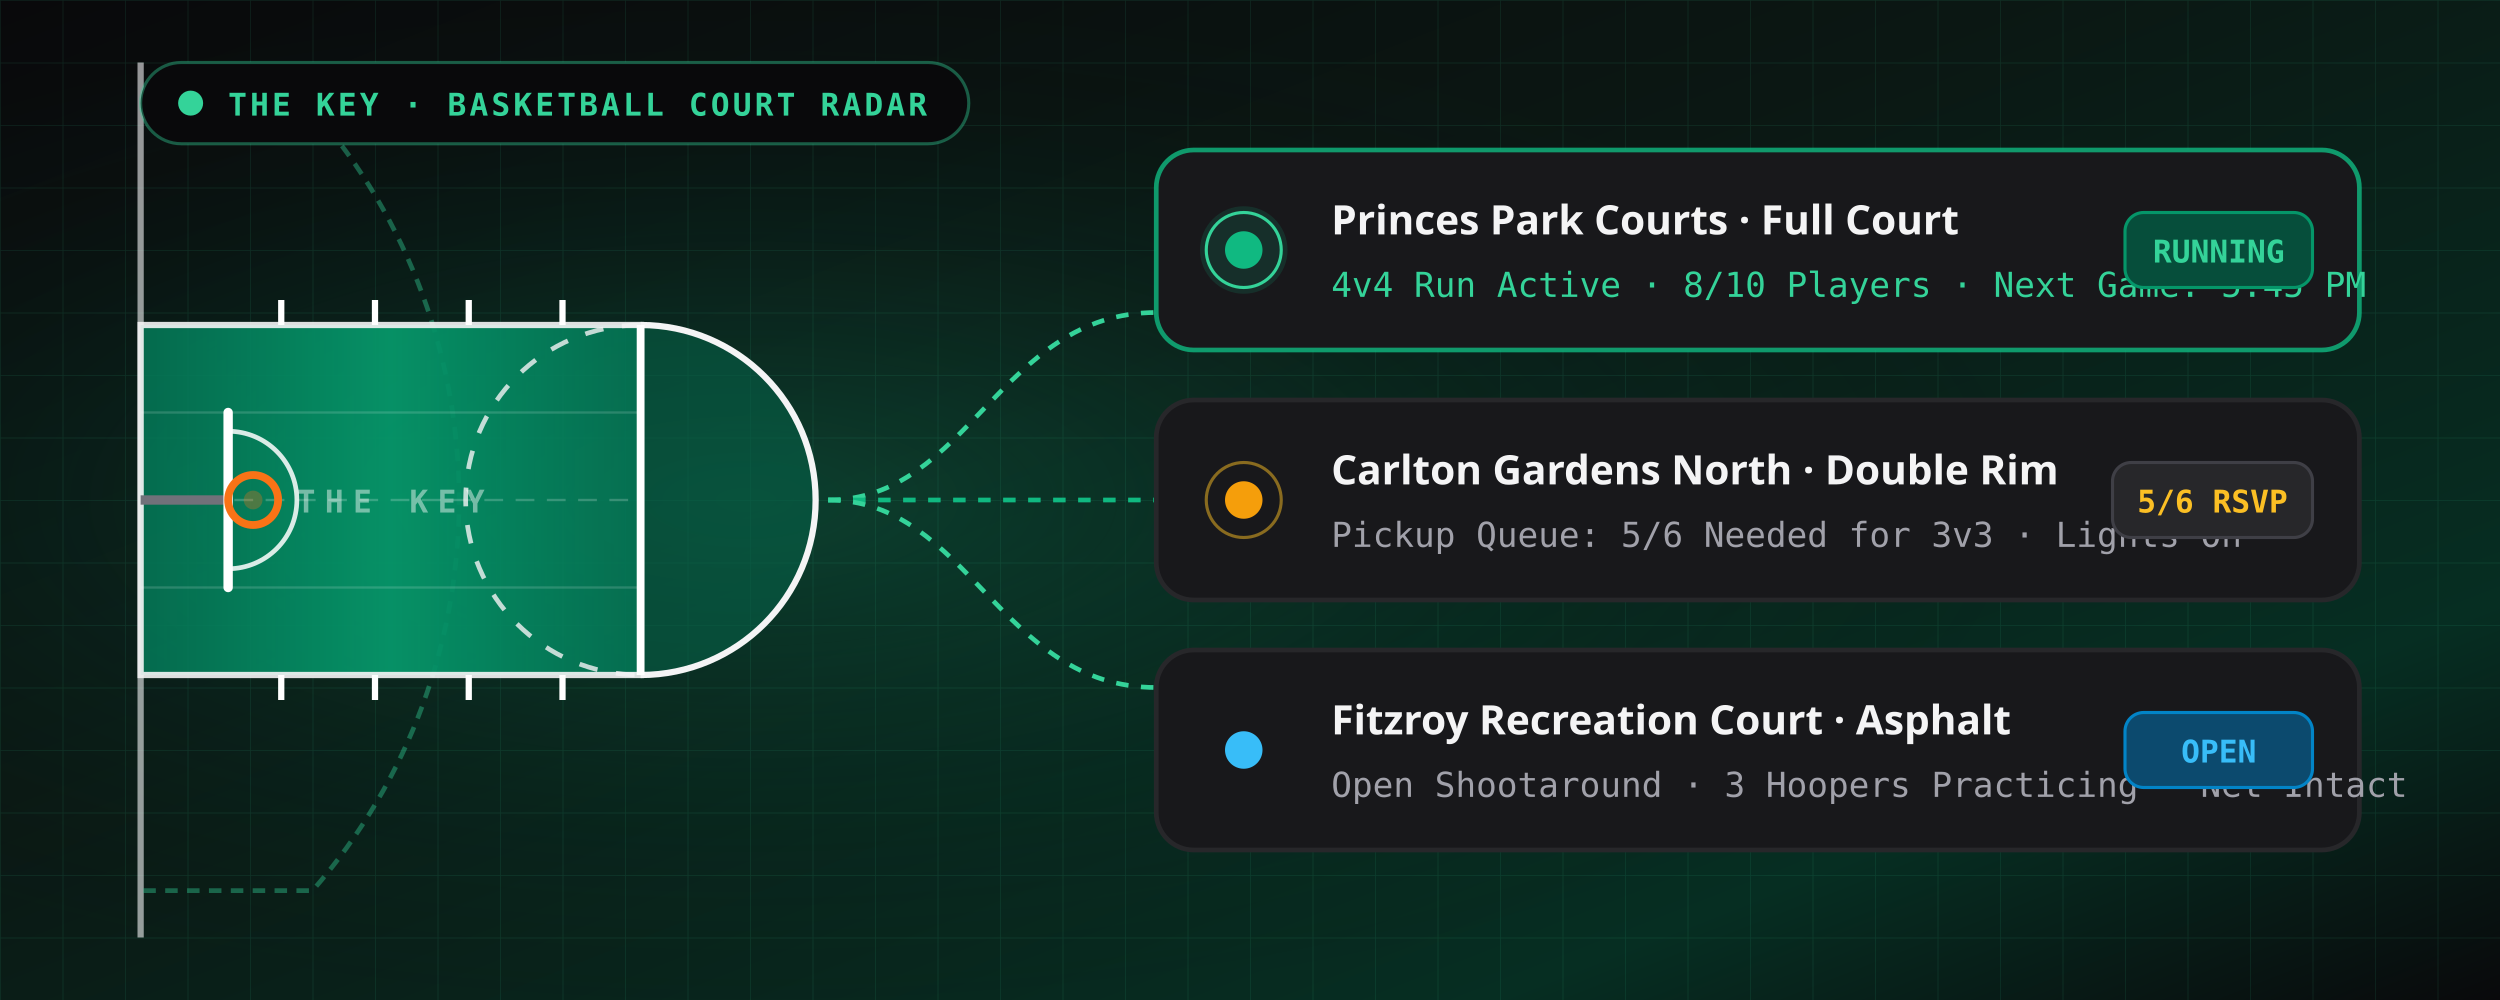
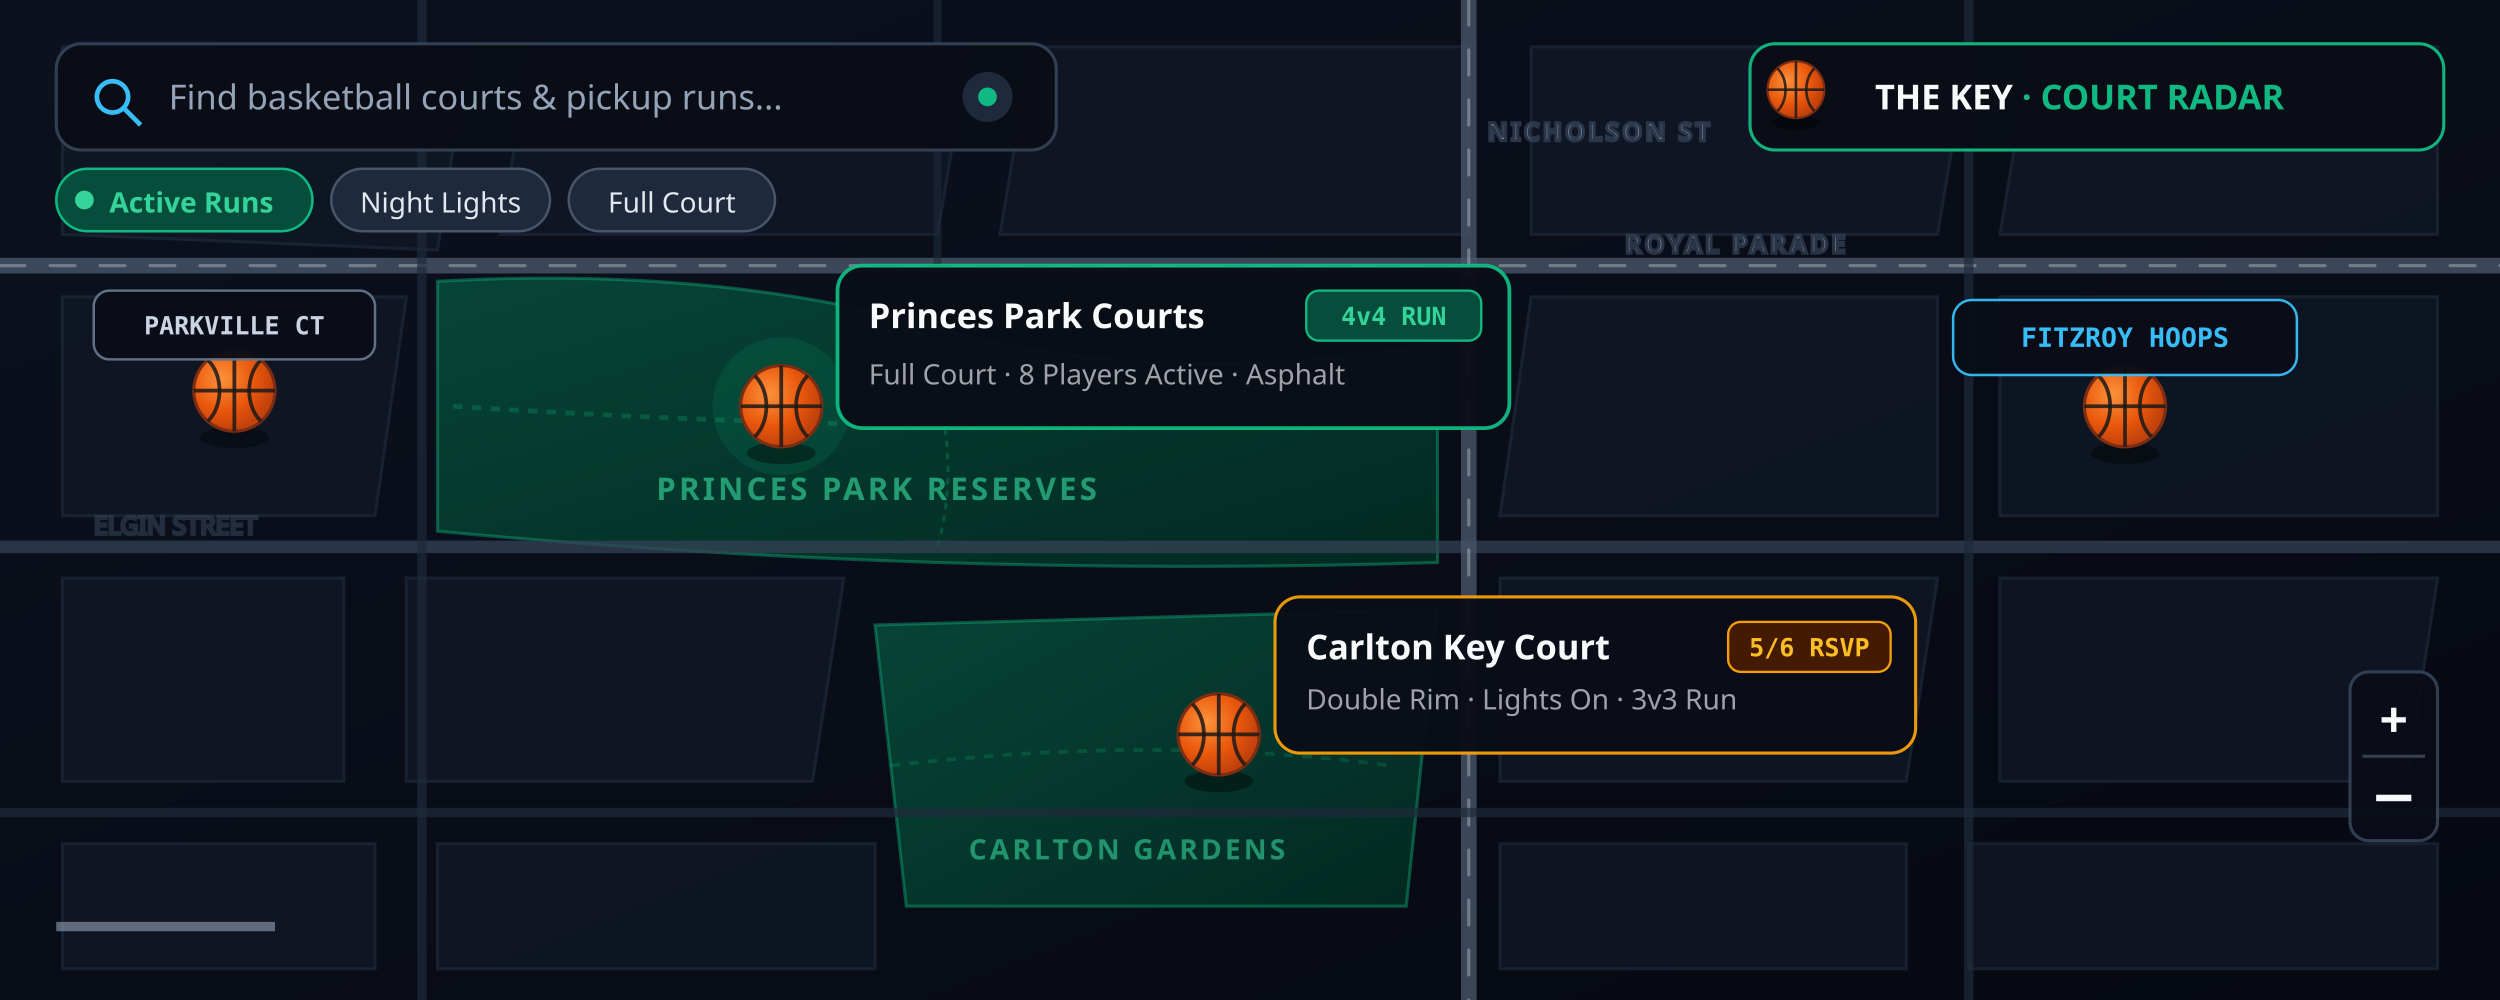
- <svg xmlns="http://www.w3.org/2000/svg" viewBox="0 0 800 320" fill="none">
+ <svg xmlns="http://www.w3.org/2000/svg" viewBox="0 0 800 320" width="100%" height="100%" fill="none">
  <defs>
-     <linearGradient id="courtBg" x1="0%" y1="0%" x2="100%" y2="100%">
-       <stop offset="0%" stop-color="#09090b" />
-       <stop offset="40%" stop-color="#0b1713" />
-       <stop offset="80%" stop-color="#062e22" />
-       <stop offset="100%" stop-color="#09090b" />
+     <linearGradient id="mapBgGrad" x1="0%" y1="0%" x2="100%" y2="100%">
+       <stop offset="0%" stop-color="#0b111e" />
+       <stop offset="50%" stop-color="#090d18" />
+       <stop offset="100%" stop-color="#060911" />
    </linearGradient>
-     <linearGradient id="theKeyPaint" x1="0%" y1="0%" x2="100%" y2="0%">
-       <stop offset="0%" stop-color="#047857" stop-opacity="0.85" />
-       <stop offset="50%" stop-color="#059669" stop-opacity="0.95" />
-       <stop offset="100%" stop-color="#047857" stop-opacity="0.85" />
+     <linearGradient id="parkGrad" x1="0%" y1="0%" x2="100%" y2="100%">
+       <stop offset="0%" stop-color="#064e3b" stop-opacity="0.85" />
+       <stop offset="100%" stop-color="#022c22" stop-opacity="0.9" />
    </linearGradient>
-     <radialGradient id="keySpotlight" cx="30%" cy="50%" r="55%">
-       <stop offset="0%" stop-color="#10b981" stop-opacity="0.25" />
-       <stop offset="50%" stop-color="#059669" stop-opacity="0.08" />
-       <stop offset="100%" stop-color="#000000" stop-opacity="0" />
+     <radialGradient id="ballGrad" cx="35%" cy="35%" r="65%">
+       <stop offset="0%" stop-color="#fb923c" />
+       <stop offset="60%" stop-color="#ea580c" />
+       <stop offset="100%" stop-color="#c2410c" />
    </radialGradient>
-     <pattern id="courtGrid" width="20" height="20" patternUnits="userSpaceOnUse">
-       <path d="M 20 0 L 0 0 0 20" fill="none" stroke="#34d399" stroke-width="0.5" stroke-opacity="0.12" />
-     </pattern>
+     <radialGradient id="pinPulse" cx="50%" cy="50%" r="50%">
+       <stop offset="0%" stop-color="#10b981" stop-opacity="0.6" />
+       <stop offset="100%" stop-color="#10b981" stop-opacity="0" />
+     </radialGradient>
+     <g id="basketballIcon">
+       <ellipse cx="0" cy="15" rx="11" ry="3.5" fill="#000000" opacity="0.4" />
+       <circle cx="0" cy="0" r="13" fill="url(#ballGrad)" stroke="#7c2d12" stroke-width="1" />
+       <line x1="-13" y1="0" x2="13" y2="0" stroke="#1c1917" stroke-width="1.2" opacity="0.85" />
+       <line x1="0" y1="-13" x2="0" y2="13" stroke="#1c1917" stroke-width="1.2" opacity="0.85" />
+       <path d="M -8.5 -9.8 C -3.5 -5, -3.5 5, -8.5 9.8" fill="none" stroke="#1c1917" stroke-width="1.2" opacity="0.85" />
+       <path d="M 8.5 -9.8 C 3.5 -5, 3.5 5, 8.5 9.8" fill="none" stroke="#1c1917" stroke-width="1.2" opacity="0.85" />
+     </g>
  </defs>
-   <rect width="800" height="320" fill="url(#courtBg)" />
-   <rect width="800" height="320" fill="url(#keySpotlight)" />
-   <rect width="800" height="320" fill="url(#courtGrid)" />
-   <g transform="translate(45, 160)">
-     <line x1="0" y1="-140" x2="0" y2="140" stroke="#f4f4f5" stroke-width="2" stroke-opacity="0.6" />
-     <path d="M 0,-125 L 55,-125 A 190 190 0 0 1 55,125 L 0,125" fill="none" stroke="#34d399" stroke-width="1.5" stroke-opacity="0.4" stroke-dasharray="4 3" />
-     <rect x="0" y="-56" width="160" height="112" fill="url(#theKeyPaint)" stroke="#f4f4f5" stroke-width="2" stroke-opacity="0.9" />
-     <line x1="0" y1="-28" x2="160" y2="-28" stroke="#ffffff" stroke-width="0.75" stroke-opacity="0.15" />
-     <line x1="0" y1="0" x2="160" y2="0" stroke="#ffffff" stroke-width="0.75" stroke-opacity="0.2" stroke-dasharray="6 4" />
-     <line x1="0" y1="28" x2="160" y2="28" stroke="#ffffff" stroke-width="0.75" stroke-opacity="0.15" />
-     <path d="M 160,-56 A 56 56 0 0 1 160,56" fill="#065f46" fill-opacity="0.6" stroke="#f4f4f5" stroke-width="2" />
-     <path d="M 160,-56 A 56 56 0 0 0 160,56" fill="none" stroke="#f4f4f5" stroke-width="1.5" stroke-dasharray="6 6" stroke-opacity="0.8" />
-     <line x1="160" y1="-56" x2="160" y2="56" stroke="#ffffff" stroke-width="2.5" />
-     <line x1="45" y1="-56" x2="45" y2="-64" stroke="#ffffff" stroke-width="2" />
-     <line x1="75" y1="-56" x2="75" y2="-64" stroke="#ffffff" stroke-width="2" />
-     <line x1="105" y1="-56" x2="105" y2="-64" stroke="#ffffff" stroke-width="2" />
-     <line x1="135" y1="-56" x2="135" y2="-64" stroke="#ffffff" stroke-width="2" />
-     <line x1="45" y1="56" x2="45" y2="64" stroke="#ffffff" stroke-width="2" />
-     <line x1="75" y1="56" x2="75" y2="64" stroke="#ffffff" stroke-width="2" />
-     <line x1="105" y1="56" x2="105" y2="64" stroke="#ffffff" stroke-width="2" />
-     <line x1="135" y1="56" x2="135" y2="64" stroke="#ffffff" stroke-width="2" />
-     <line x1="0" y1="0" x2="28" y2="0" stroke="#71717a" stroke-width="3" />
-     <line x1="28" y1="-28" x2="28" y2="28" stroke="#ffffff" stroke-width="3" stroke-linecap="round" />
-     <path d="M 28,-22 A 22 22 0 0 1 28,22" fill="none" stroke="#ffffff" stroke-width="1.5" stroke-opacity="0.85" />
-     <circle cx="36" cy="0" r="8" fill="none" stroke="#f97316" stroke-width="2.5" />
-     <circle cx="36" cy="0" r="3" fill="#f97316" fill-opacity="0.3" />
-     <text x="80" y="4" text-anchor="middle" fill="#ffffff" font-family="ui-monospace, monospace" font-size="10" font-weight="800" letter-spacing="3" opacity="0.45">THE KEY</text>
+   <rect width="800" height="320" fill="url(#mapBgGrad)" />
+   <g fill="#111827" stroke="#1e293b" stroke-width="1" opacity="0.7">
+     <polygon points="20,15 150,15 140,80 20,75" />
+     <polygon points="170,15 310,15 300,75 160,75" />
+     <polygon points="330,15 470,15 470,75 320,75" />
+     <polygon points="490,15 630,15 620,75 490,75" />
+     <polygon points="650,15 780,15 780,75 640,75" />
+     <polygon points="20,95 130,95 120,165 20,165" />
+     <polygon points="490,95 620,95 620,165 480,165" />
+     <polygon points="640,95 780,95 780,165 640,165" />
+     <polygon points="20,185 110,185 110,250 20,250" />
+     <polygon points="130,185 270,185 260,250 130,250" />
+     <polygon points="480,185 620,185 610,250 480,250" />
+     <polygon points="640,185 780,185 770,250 640,250" />
+     <polygon points="20,270 120,270 120,310 20,310" />
+     <polygon points="140,270 280,270 280,310 140,310" />
+     <polygon points="480,270 610,270 610,310 480,310" />
+     <polygon points="630,270 780,270 780,310 630,310" />
  </g>
-   <path d="M 265 160 C 310 160, 320 100, 370 100" stroke="#34d399" stroke-width="1.5" stroke-dasharray="4 4" fill="none">
-     <animate attributeName="stroke-dashoffset" values="16;0" dur="1.5s" repeatCount="indefinite" />
-   </path>
-   <path d="M 265 160 L 370 160" stroke="#10b981" stroke-width="1.5" stroke-dasharray="4 4" fill="none">
-     <animate attributeName="stroke-dashoffset" values="16;0" dur="1.2s" repeatCount="indefinite" />
-   </path>
-   <path d="M 265 160 C 310 160, 320 220, 370 220" stroke="#34d399" stroke-width="1.5" stroke-dasharray="4 4" fill="none">
-     <animate attributeName="stroke-dashoffset" values="16;0" dur="1.8s" repeatCount="indefinite" />
-   </path>
-   <g transform="translate(370, 48)">
-     <rect width="385" height="64" rx="12" fill="#18181b" stroke="#10b981" stroke-width="1.5" stroke-opacity="0.8" />
-     <circle cx="28" cy="32" r="14" fill="#10b981" fill-opacity="0.15" />
-     <circle cx="28" cy="32" r="6" fill="#10b981">
-       <animate attributeName="r" values="4;8;4" dur="2s" repeatCount="indefinite" />
+   <g>
+     <path d="M 140,90 Q 230,85 300,105 T 460,110 L 460,180 Q 300,185 140,170 Z" fill="url(#parkGrad)" stroke="#10b981" stroke-width="1" stroke-opacity="0.4" />
+     <path d="M 145,130 Q 300,140 455,135" fill="none" stroke="#10b981" stroke-width="1.5" stroke-opacity="0.25" stroke-dasharray="3 3" />
+     <path d="M 290,95 Q 310,140 300,175" fill="none" stroke="#10b981" stroke-width="1" stroke-opacity="0.25" stroke-dasharray="2 2" />
+     <text x="210" y="160" fill="#34d399" font-family="system-ui, sans-serif" font-size="10" font-weight="600" opacity="0.65" letter-spacing="1">PRINCES PARK RESERVES</text>
+   </g>
+   <g>
+     <polygon points="280,200 460,195 450,290 290,290" fill="url(#parkGrad)" stroke="#10b981" stroke-width="1" stroke-opacity="0.4" />
+     <path d="M 285,245 Q 370,235 445,245" fill="none" stroke="#10b981" stroke-width="1.2" stroke-opacity="0.2" stroke-dasharray="3 3" />
+     <text x="310" y="275" fill="#34d399" font-family="system-ui, sans-serif" font-size="9" font-weight="600" opacity="0.6" letter-spacing="1">CARLTON GARDENS</text>
+   </g>
+   <g stroke="#334155" stroke-linecap="round">
+     <line x1="0" y1="85" x2="800" y2="85" stroke="#475569" stroke-width="5" opacity="0.8" />
+     <line x1="0" y1="85" x2="800" y2="85" stroke="#f8fafc" stroke-width="1" stroke-dasharray="8 8" opacity="0.3" />
+     <text x="520" y="81" fill="#94a3b8" font-family="system-ui, sans-serif" font-size="8" font-weight="600" opacity="0.75" letter-spacing="1">ROYAL PARADE</text>
+     <line x1="0" y1="175" x2="800" y2="175" stroke="#334155" stroke-width="4" opacity="0.75" />
+     <text x="30" y="171" fill="#94a3b8" font-family="system-ui, sans-serif" font-size="8" font-weight="500" opacity="0.6">ELGIN STREET</text>
+     <line x1="470" y1="0" x2="470" y2="320" stroke="#475569" stroke-width="5" opacity="0.8" />
+     <line x1="470" y1="0" x2="470" y2="320" stroke="#f8fafc" stroke-width="1" stroke-dasharray="8 8" opacity="0.3" />
+     <text x="476" y="45" fill="#94a3b8" font-family="system-ui, sans-serif" font-size="8" font-weight="600" opacity="0.75" letter-spacing="1">NICHOLSON ST</text>
+     <line x1="135" y1="0" x2="135" y2="320" stroke="#1e293b" stroke-width="3" opacity="0.7" />
+     <line x1="300" y1="0" x2="300" y2="85" stroke="#1e293b" stroke-width="2.5" opacity="0.6" />
+     <line x1="630" y1="0" x2="630" y2="320" stroke="#1e293b" stroke-width="3" opacity="0.7" />
+     <line x1="0" y1="260" x2="800" y2="260" stroke="#1e293b" stroke-width="3" opacity="0.7" />
+   </g>
+   <g transform="translate(250, 130)">
+     <circle cx="0" cy="0" r="22" fill="#10b981" fill-opacity="0.12">
+       <animate attributeName="r" values="16;34;16" dur="2.4s" repeatCount="indefinite" />
+       <animate attributeName="opacity" values="0.8;0;0.8" dur="2.4s" repeatCount="indefinite" />
    </circle>
-     <circle cx="28" cy="32" r="12" fill="none" stroke="#34d399" stroke-width="1">
-       <animate attributeName="r" values="6;16;6" dur="2s" repeatCount="indefinite" />
-       <animate attributeName="opacity" values="1;0;1" dur="2s" repeatCount="indefinite" />
-     </circle>
-     <text x="56" y="27" fill="#f4f4f5" font-family="'General Sans', system-ui, sans-serif" font-size="13" font-weight="600">Princes Park Courts · Full Court</text>
-     <text x="56" y="47" fill="#34d399" font-family="'Commit Mono', monospace" font-size="11" font-weight="500">4v4 Run Active · 8/10 Players · Next Game: 5:45 PM</text>
-     <rect x="310" y="20" width="60" height="24" rx="6" fill="#064e3b" stroke="#059669" stroke-width="1" />
-     <text x="340" y="36" text-anchor="middle" fill="#34d399" font-family="'Commit Mono', monospace" font-size="10" font-weight="700">RUNNING</text>
+     <path d="M 0 0 L 0 8" stroke="#10b981" stroke-width="2" />
+     <use href="#basketballIcon" x="0" y="0" />
+     <g transform="translate(18, -45)">
+       <rect width="215" height="52" rx="8" fill="#090d16" stroke="#10b981" stroke-width="1.2" opacity="0.95" />
+       <rect x="150" y="8" width="56" height="16" rx="4" fill="#064e3b" stroke="#10b981" stroke-width="0.75" />
+       <text x="178" y="19" text-anchor="middle" fill="#34d399" font-family="ui-monospace, monospace" font-size="8" font-weight="700">4v4 RUN</text>
+       <text x="10" y="20" fill="#f8fafc" font-family="system-ui, sans-serif" font-size="11" font-weight="700">Princes Park Courts</text>
+       <text x="10" y="38" fill="#a1a1aa" font-family="system-ui, sans-serif" font-size="9">Full Court · 8 Players Active · Asphalt</text>
+     </g>
  </g>
-   <g transform="translate(370, 128)">
-     <rect width="385" height="64" rx="12" fill="#18181b" stroke="#27272a" stroke-width="1.5" />
-     <circle cx="28" cy="32" r="6" fill="#f59e0b" />
-     <circle cx="28" cy="32" r="12" fill="none" stroke="#fbbf24" stroke-width="1" stroke-opacity="0.5" />
-     <text x="56" y="27" fill="#f4f4f5" font-family="'General Sans', system-ui, sans-serif" font-size="13" font-weight="600">Carlton Gardens North · Double Rim</text>
-     <text x="56" y="47" fill="#a1a1aa" font-family="'Commit Mono', monospace" font-size="11">Pickup Queue: 5/6 Needed for 3v3 · Lights On</text>
-     <rect x="306" y="20" width="64" height="24" rx="6" fill="#27272a" stroke="#3f3f46" stroke-width="1" />
-     <text x="338" y="36" text-anchor="middle" fill="#fbbf24" font-family="'Commit Mono', monospace" font-size="10" font-weight="700">5/6 RSVP</text>
+   <g transform="translate(390, 235)">
+     <path d="M 0 0 L 0 8" stroke="#f59e0b" stroke-width="2" />
+     <use href="#basketballIcon" x="0" y="0" />
+     <g transform="translate(18, -44)">
+       <rect width="205" height="50" rx="8" fill="#090d16" stroke="#f59e0b" stroke-width="1" opacity="0.95" />
+       <rect x="145" y="8" width="52" height="16" rx="4" fill="#451a03" stroke="#f59e0b" stroke-width="0.75" />
+       <text x="171" y="19" text-anchor="middle" fill="#fbbf24" font-family="ui-monospace, monospace" font-size="8" font-weight="700">5/6 RSVP</text>
+       <text x="10" y="20" fill="#f8fafc" font-family="system-ui, sans-serif" font-size="11" font-weight="700">Carlton Key Court</text>
+       <text x="10" y="36" fill="#a1a1aa" font-family="system-ui, sans-serif" font-size="9">Double Rim · Lights On · 3v3 Run</text>
+     </g>
  </g>
-   <g transform="translate(370, 208)">
-     <rect width="385" height="64" rx="12" fill="#18181b" stroke="#27272a" stroke-width="1.5" />
-     <circle cx="28" cy="32" r="6" fill="#38bdf8" />
-     <text x="56" y="27" fill="#f4f4f5" font-family="'General Sans', system-ui, sans-serif" font-size="13" font-weight="600">Fitzroy Recreation Court · Asphalt</text>
-     <text x="56" y="47" fill="#a1a1aa" font-family="'Commit Mono', monospace" font-size="11">Open Shootaround · 3 Hoopers Practicing · Net Intact</text>
-     <rect x="310" y="20" width="60" height="24" rx="6" fill="#0c4a6e" stroke="#0284c7" stroke-width="1" />
-     <text x="340" y="36" text-anchor="middle" fill="#38bdf8" font-family="'Commit Mono', monospace" font-size="10" font-weight="700">OPEN</text>
+   <g transform="translate(680, 130)">
+     <path d="M 0 0 L 0 8" stroke="#38bdf8" stroke-width="2" />
+     <use href="#basketballIcon" x="0" y="0" />
+     <g transform="translate(-55, -34)">
+       <rect width="110" height="24" rx="6" fill="#090d16" stroke="#38bdf8" stroke-width="0.8" opacity="0.95" />
+       <text x="55" y="15" text-anchor="middle" fill="#38bdf8" font-family="ui-monospace, monospace" font-size="8.5" font-weight="600">FITZROY HOOPS</text>
+     </g>
  </g>
-   <g transform="translate(45, 20)">
-     <rect width="265" height="26" rx="13" fill="#09090b" stroke="#34d399" stroke-width="1" stroke-opacity="0.4" />
-     <circle cx="16" cy="13" r="4" fill="#34d399" />
-     <text x="28" y="17" fill="#34d399" font-family="'Commit Mono', monospace" font-size="10" font-weight="600" letter-spacing="1">THE KEY · BASKETBALL COURT RADAR</text>
+   <g transform="translate(75, 125)">
+     <use href="#basketballIcon" x="0" y="0" />
+     <g transform="translate(-45, -32)">
+       <rect width="90" height="22" rx="5" fill="#090d16" stroke="#64748b" stroke-width="0.8" opacity="0.95" />
+       <text x="45" y="14" text-anchor="middle" fill="#cbd5e1" font-family="ui-monospace, monospace" font-size="8" font-weight="600">PARKVILLE CT</text>
+     </g>
+   </g>
+   <g transform="translate(18, 14)">
+     <rect width="320" height="34" rx="8" fill="#090d16" stroke="#334155" stroke-width="1" opacity="0.96" />
+     <circle cx="18" cy="17" r="5" stroke="#38bdf8" stroke-width="1.5" />
+     <line x1="22" y1="21" x2="27" y2="26" stroke="#38bdf8" stroke-width="1.5" />
+     <text x="36" y="21" fill="#94a3b8" font-family="system-ui, sans-serif" font-size="11">Find basketball courts &amp; pickup runs...</text>
+     <circle cx="298" cy="17" r="8" fill="#1e293b" />
+     <circle cx="298" cy="17" r="3" fill="#10b981" />
+   </g>
+   <g transform="translate(18, 54)">
+     <rect width="82" height="20" rx="10" fill="#064e3b" stroke="#10b981" stroke-width="0.8" />
+     <circle cx="9" cy="10" r="3" fill="#34d399" />
+     <text x="17" y="14" fill="#34d399" font-family="system-ui, sans-serif" font-size="9" font-weight="600">Active Runs</text>
+     <g transform="translate(88, 0)">
+       <rect width="70" height="20" rx="10" fill="#1e293b" stroke="#475569" stroke-width="0.8" />
+       <text x="35" y="14" text-anchor="middle" fill="#e2e8f0" font-family="system-ui, sans-serif" font-size="9" font-weight="500">Night Lights</text>
+     </g>
+     <g transform="translate(164, 0)">
+       <rect width="66" height="20" rx="10" fill="#1e293b" stroke="#475569" stroke-width="0.8" />
+       <text x="33" y="14" text-anchor="middle" fill="#e2e8f0" font-family="system-ui, sans-serif" font-size="9" font-weight="500">Full Court</text>
+     </g>
+   </g>
+   <g transform="translate(560, 14)">
+     <rect width="222" height="34" rx="8" fill="#090d16" stroke="#10b981" stroke-width="1" opacity="0.96" />
+     <use href="#basketballIcon" x="18" y="17" transform="scale(0.7) translate(3, 4)" />
+     <text x="40" y="21" fill="#f8fafc" font-family="system-ui, sans-serif" font-size="11" font-weight="700">THE KEY <tspan fill="#10b981">· COURT RADAR</tspan>
+     </text>
+   </g>
+   <g transform="translate(752, 215)">
+     <rect width="28" height="54" rx="6" fill="#090d16" stroke="#334155" stroke-width="1" opacity="0.95" />
+     <text x="14" y="21" text-anchor="middle" fill="#f8fafc" font-family="system-ui, sans-serif" font-size="16" font-weight="600">+</text>
+     <line x1="4" y1="27" x2="24" y2="27" stroke="#334155" stroke-width="1" />
+     <text x="14" y="46" text-anchor="middle" fill="#f8fafc" font-family="system-ui, sans-serif" font-size="18" font-weight="600">−</text>
+   </g>
+   <g transform="translate(18, 295)">
+     <rect width="70" height="3" fill="#94a3b8" opacity="0.6" />
+     <line x1="0" y1="291" x2="0" y2="299" stroke="#94a3b8" stroke-width="1" opacity="0.6" />
+     <line x1="70" y1="291" x2="70" y2="299" stroke="#94a3b8" stroke-width="1" opacity="0.6" />
+     <text x="0" y="288" fill="#94a3b8" font-family="ui-monospace, monospace" font-size="8">500 m</text>
+     <text x="95" y="297" fill="#64748b" font-family="ui-monospace, monospace" font-size="8">MELBOURNE CBD &amp; INNER NORTH · 37.80° S, 144.96° E</text>
  </g>
</svg>
